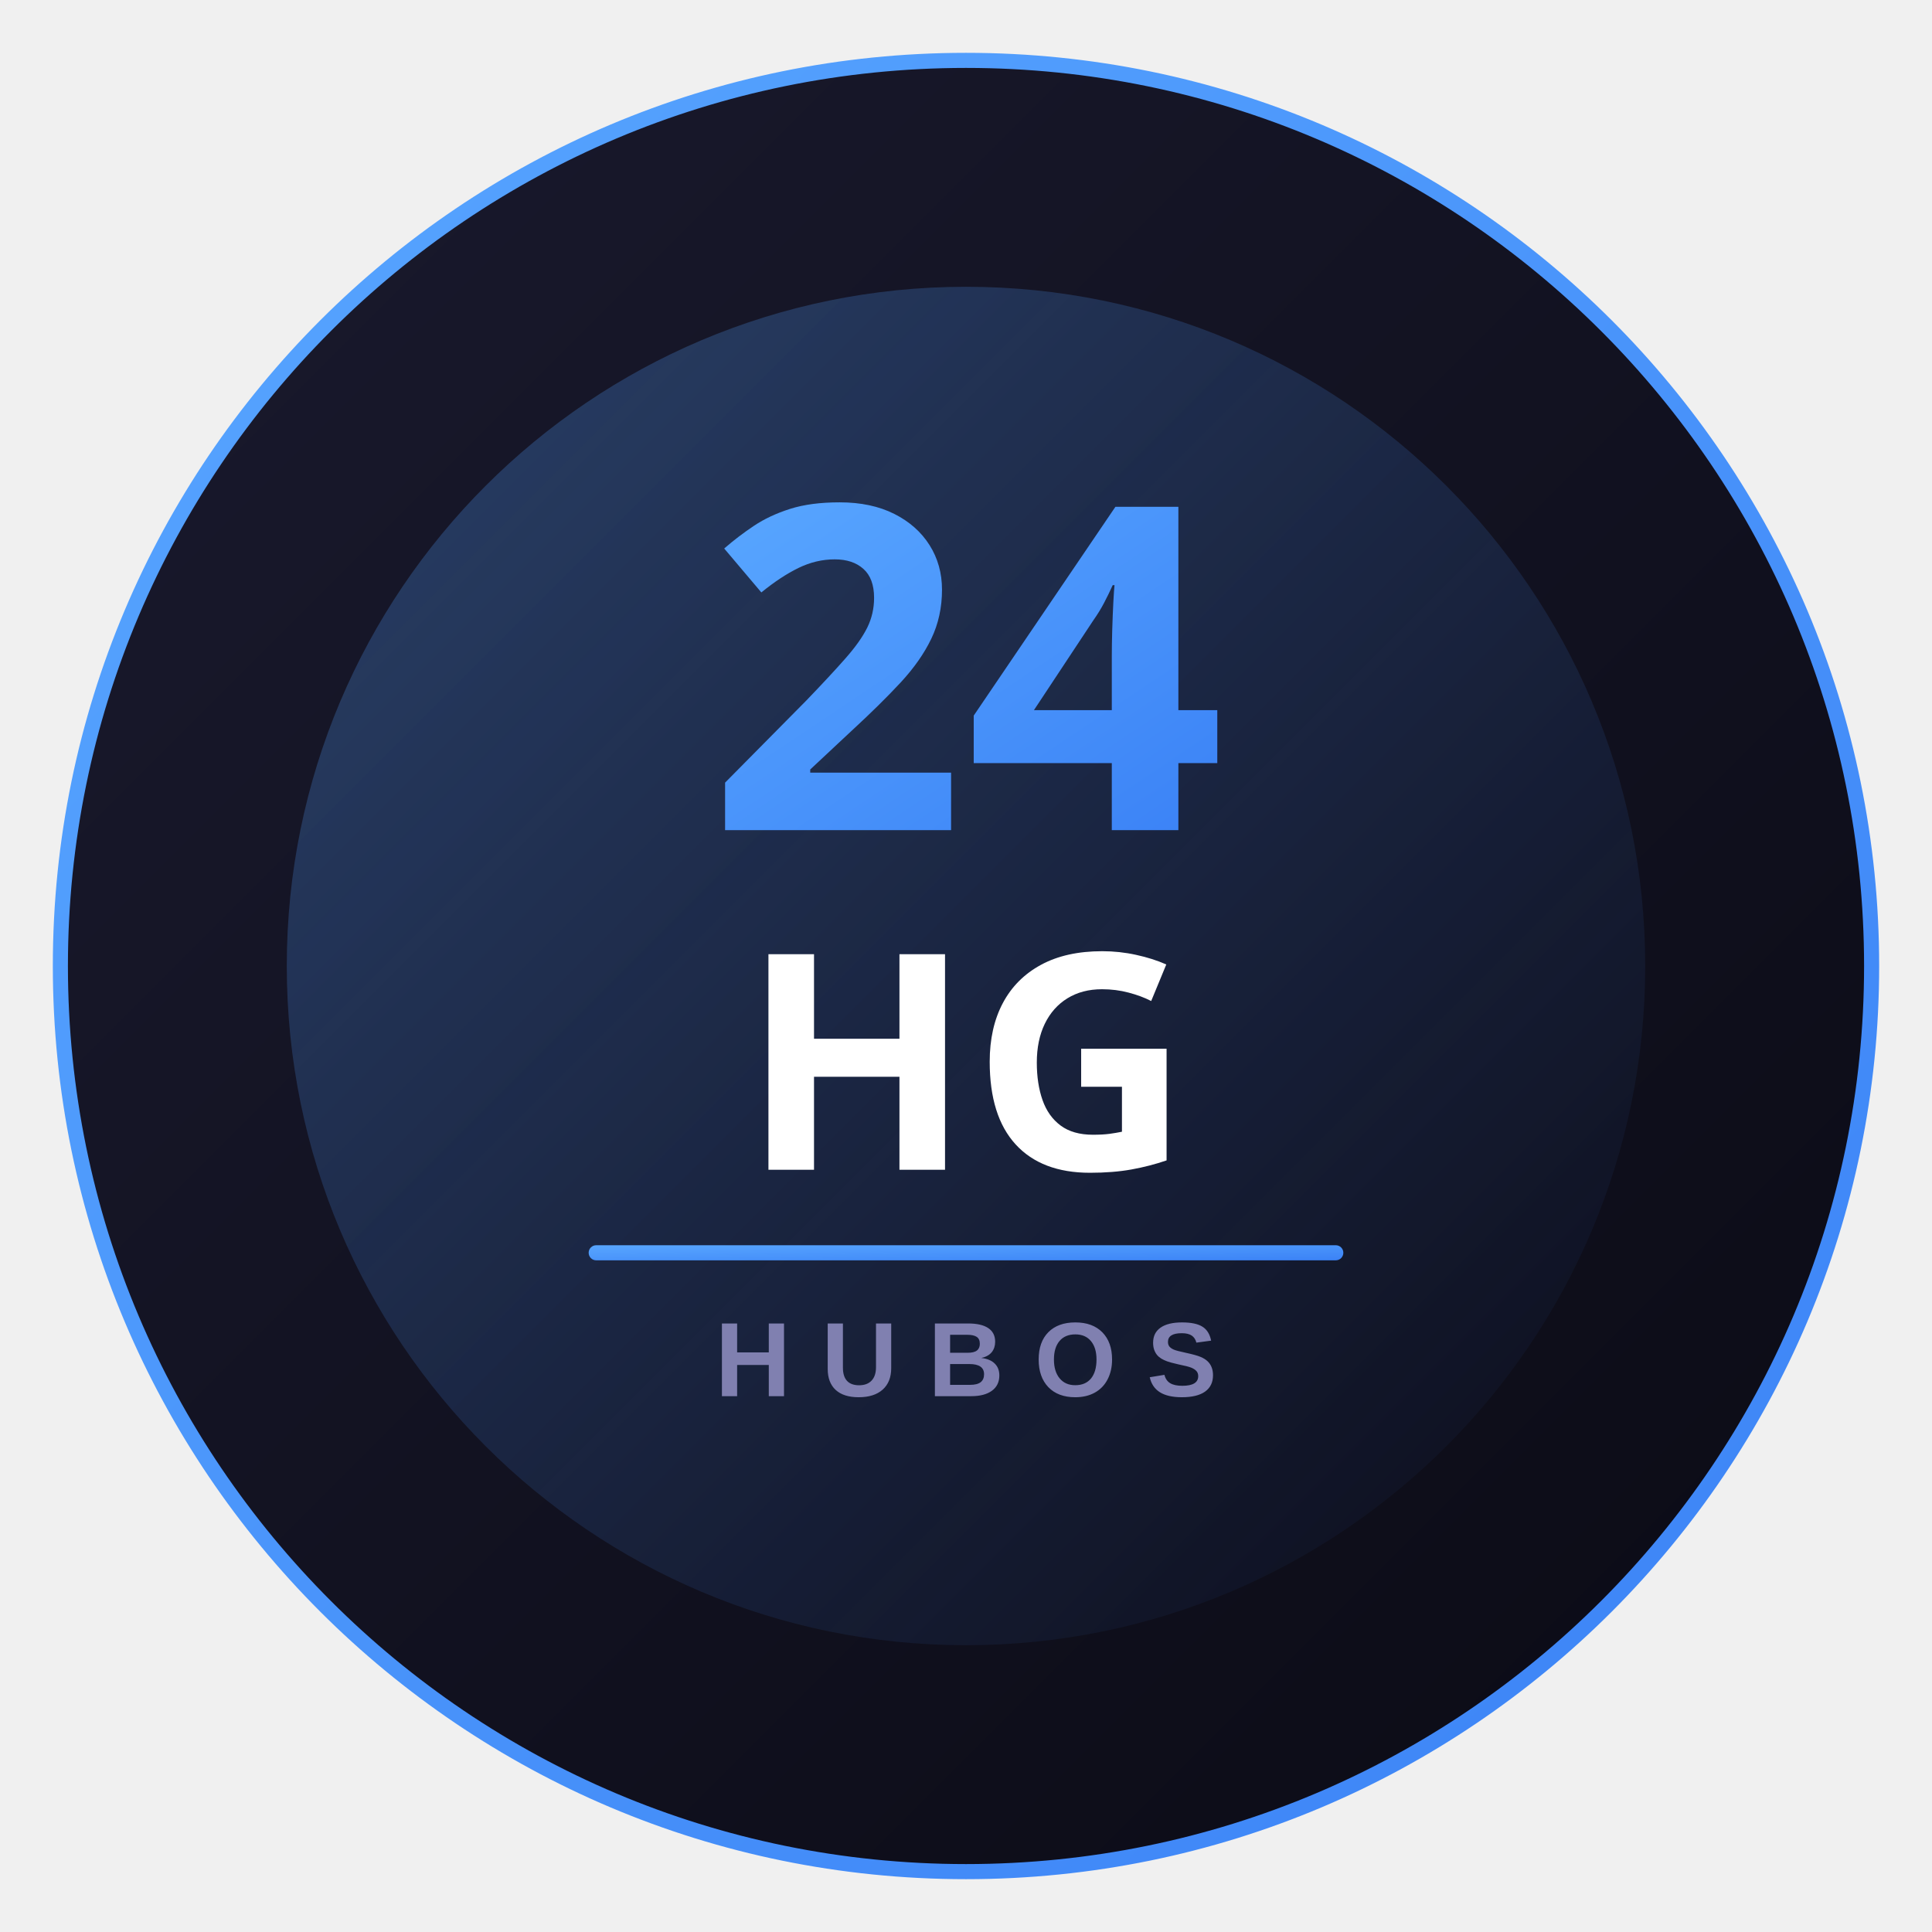
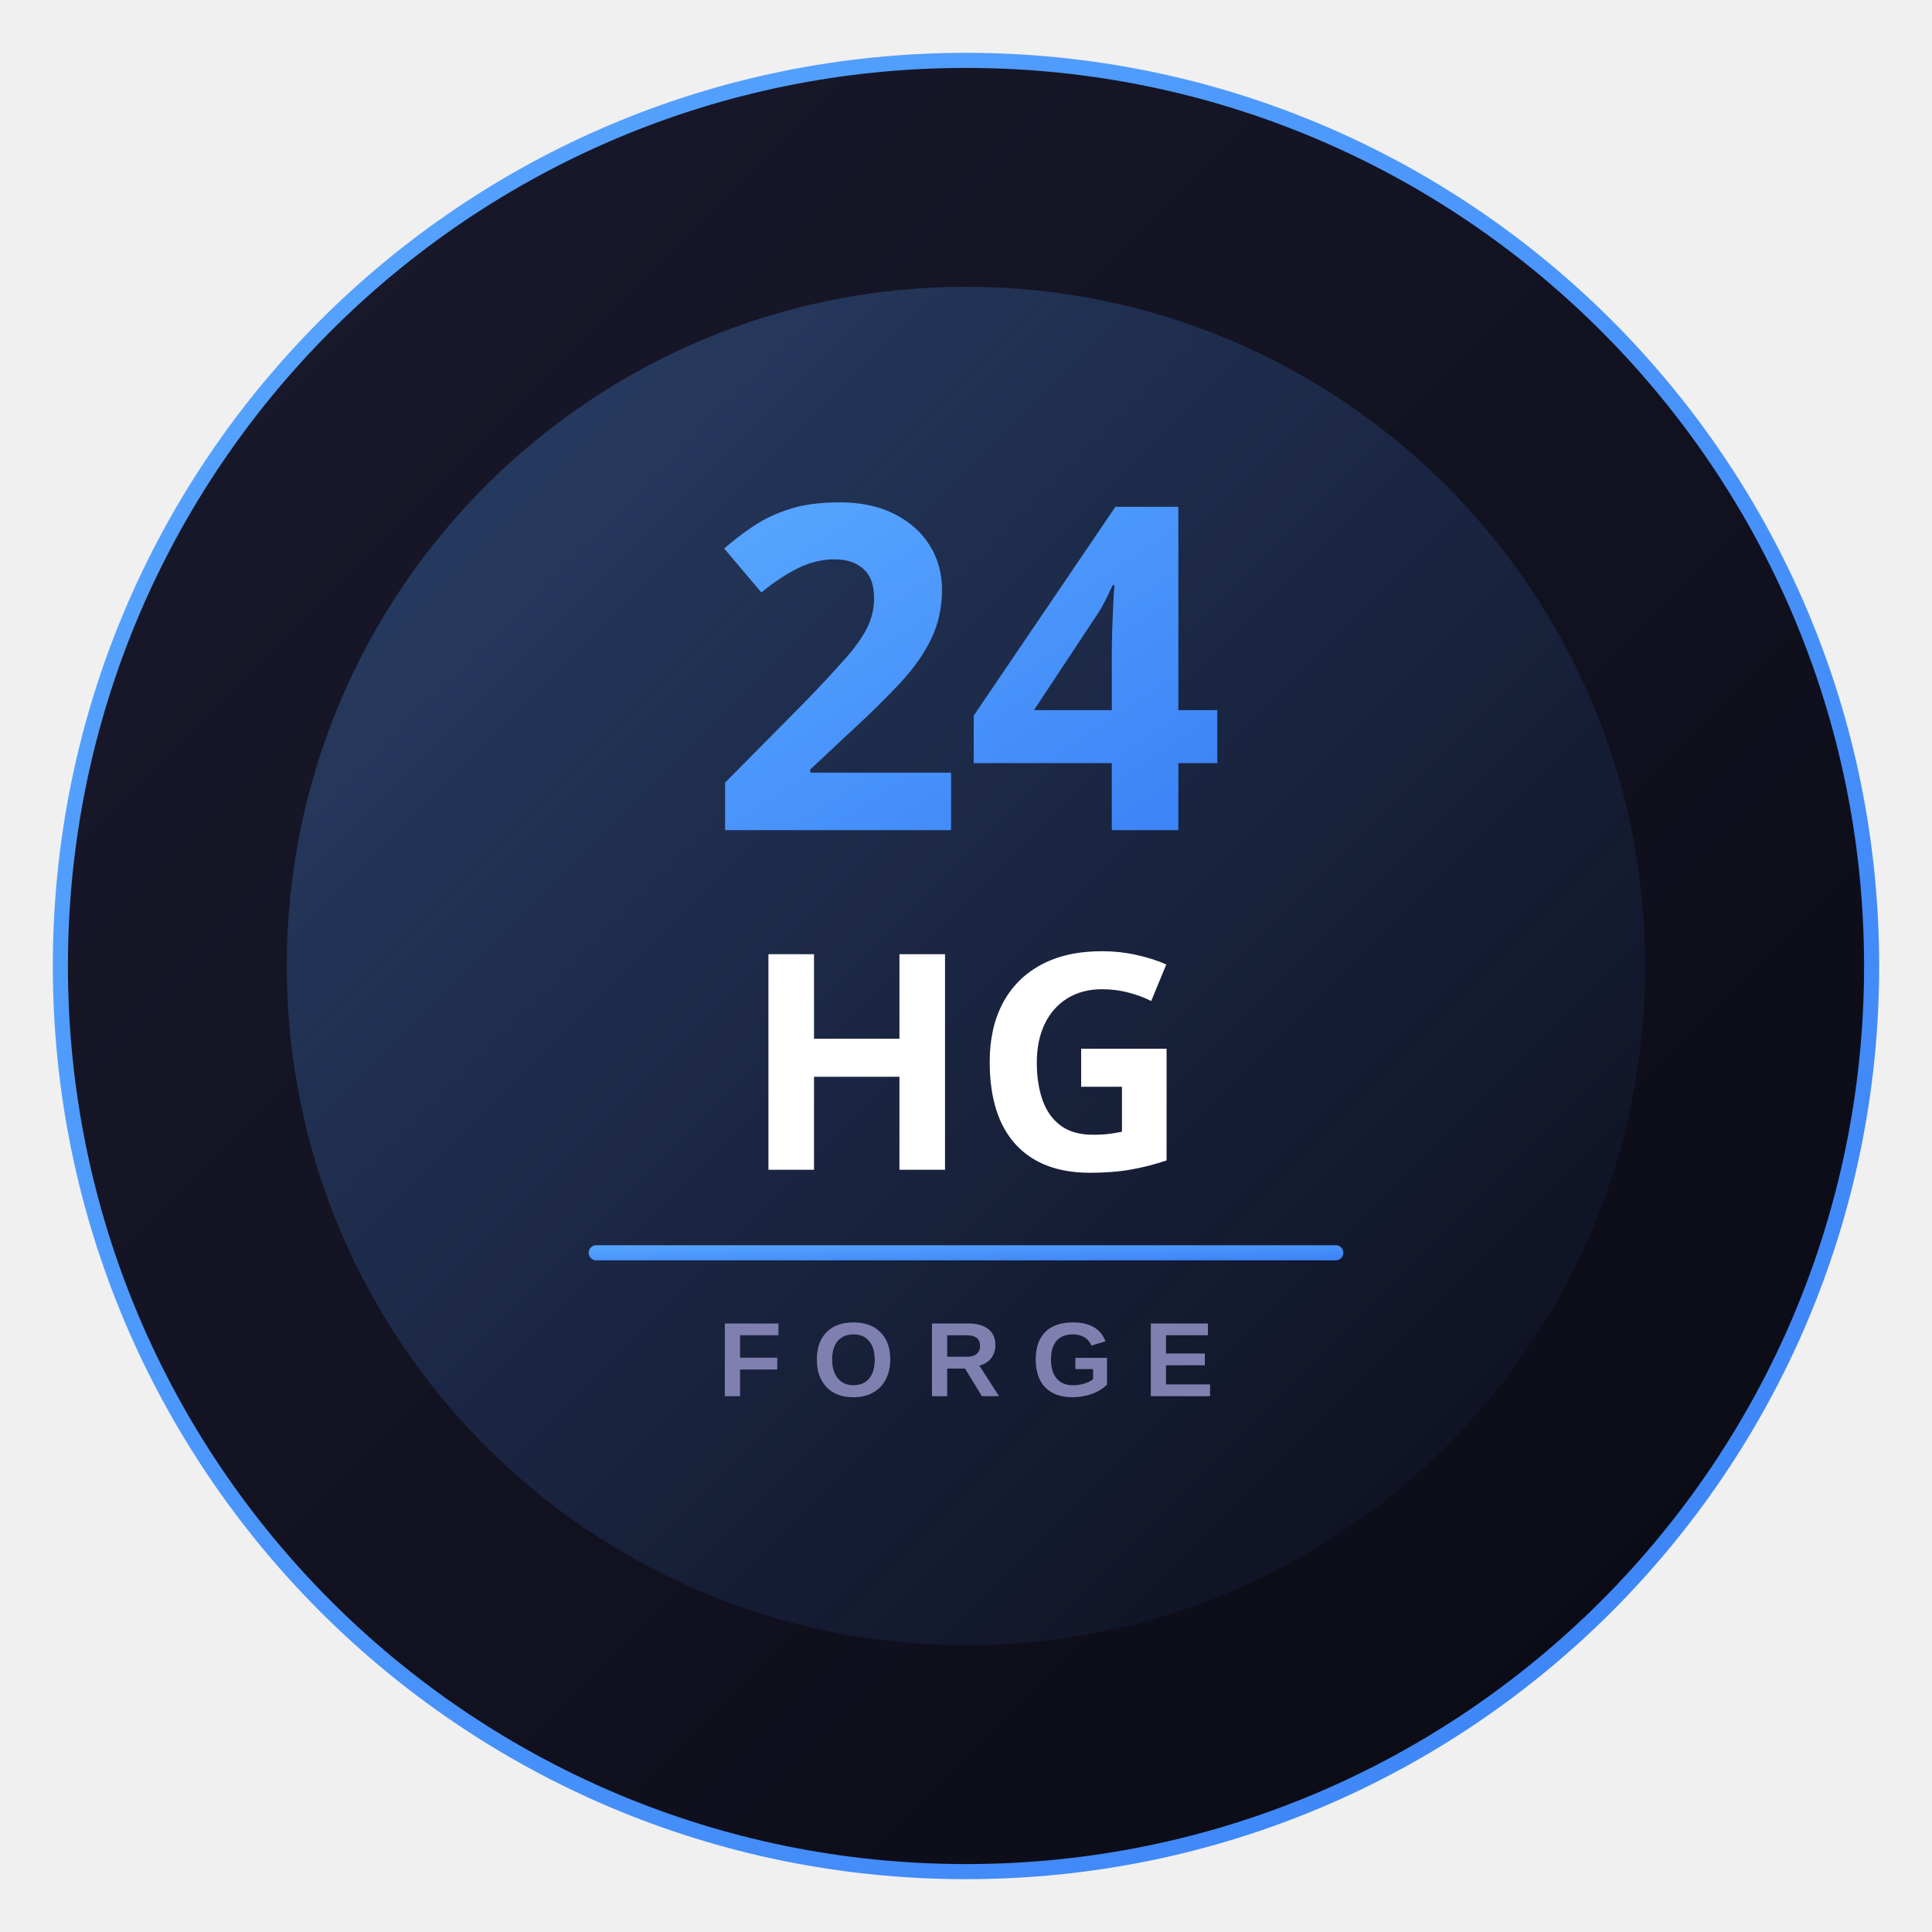
<svg xmlns="http://www.w3.org/2000/svg" viewBox="0 0 512 512">
  <defs>
    <linearGradient id="bg" x1="0%" y1="0%" x2="100%" y2="100%">
      <stop offset="0%" style="stop-color:#1a1a2e" />
      <stop offset="100%" style="stop-color:#0a0a14" />
    </linearGradient>
    <linearGradient id="accent" x1="0%" y1="0%" x2="100%" y2="100%">
      <stop offset="0%" style="stop-color:#58a6ff" />
      <stop offset="100%" style="stop-color:#3b82f6" />
    </linearGradient>
    <linearGradient id="glow" x1="0%" y1="0%" x2="100%" y2="100%">
      <stop offset="0%" style="stop-color:#58a6ff;stop-opacity:0.3" />
      <stop offset="100%" style="stop-color:#3b82f6;stop-opacity:0" />
    </linearGradient>
  </defs>
  <circle cx="256" cy="256" r="240" fill="url(#bg)" stroke="url(#accent)" stroke-width="4" />
  <circle cx="256" cy="256" r="180" fill="url(#glow)" />
  <text x="256" y="220" text-anchor="middle" font-family="Arial Black, sans-serif" font-size="120" font-weight="900" fill="url(#accent)">24</text>
  <text x="256" y="310" text-anchor="middle" font-family="Arial Black, sans-serif" font-size="80" font-weight="900" fill="#ffffff">HG</text>
  <rect x="156" y="330" width="200" height="4" rx="2" fill="url(#accent)" />
-   <text x="256" y="370" text-anchor="middle" font-family="Arial, sans-serif" font-size="28" font-weight="600" fill="#8080b0" letter-spacing="8">HUBOS</text>
+   <text x="256" y="370" text-anchor="middle" font-family="Arial, sans-serif" font-size="28" font-weight="600" fill="#8080b0" letter-spacing="8">FORGE</text>
</svg>
